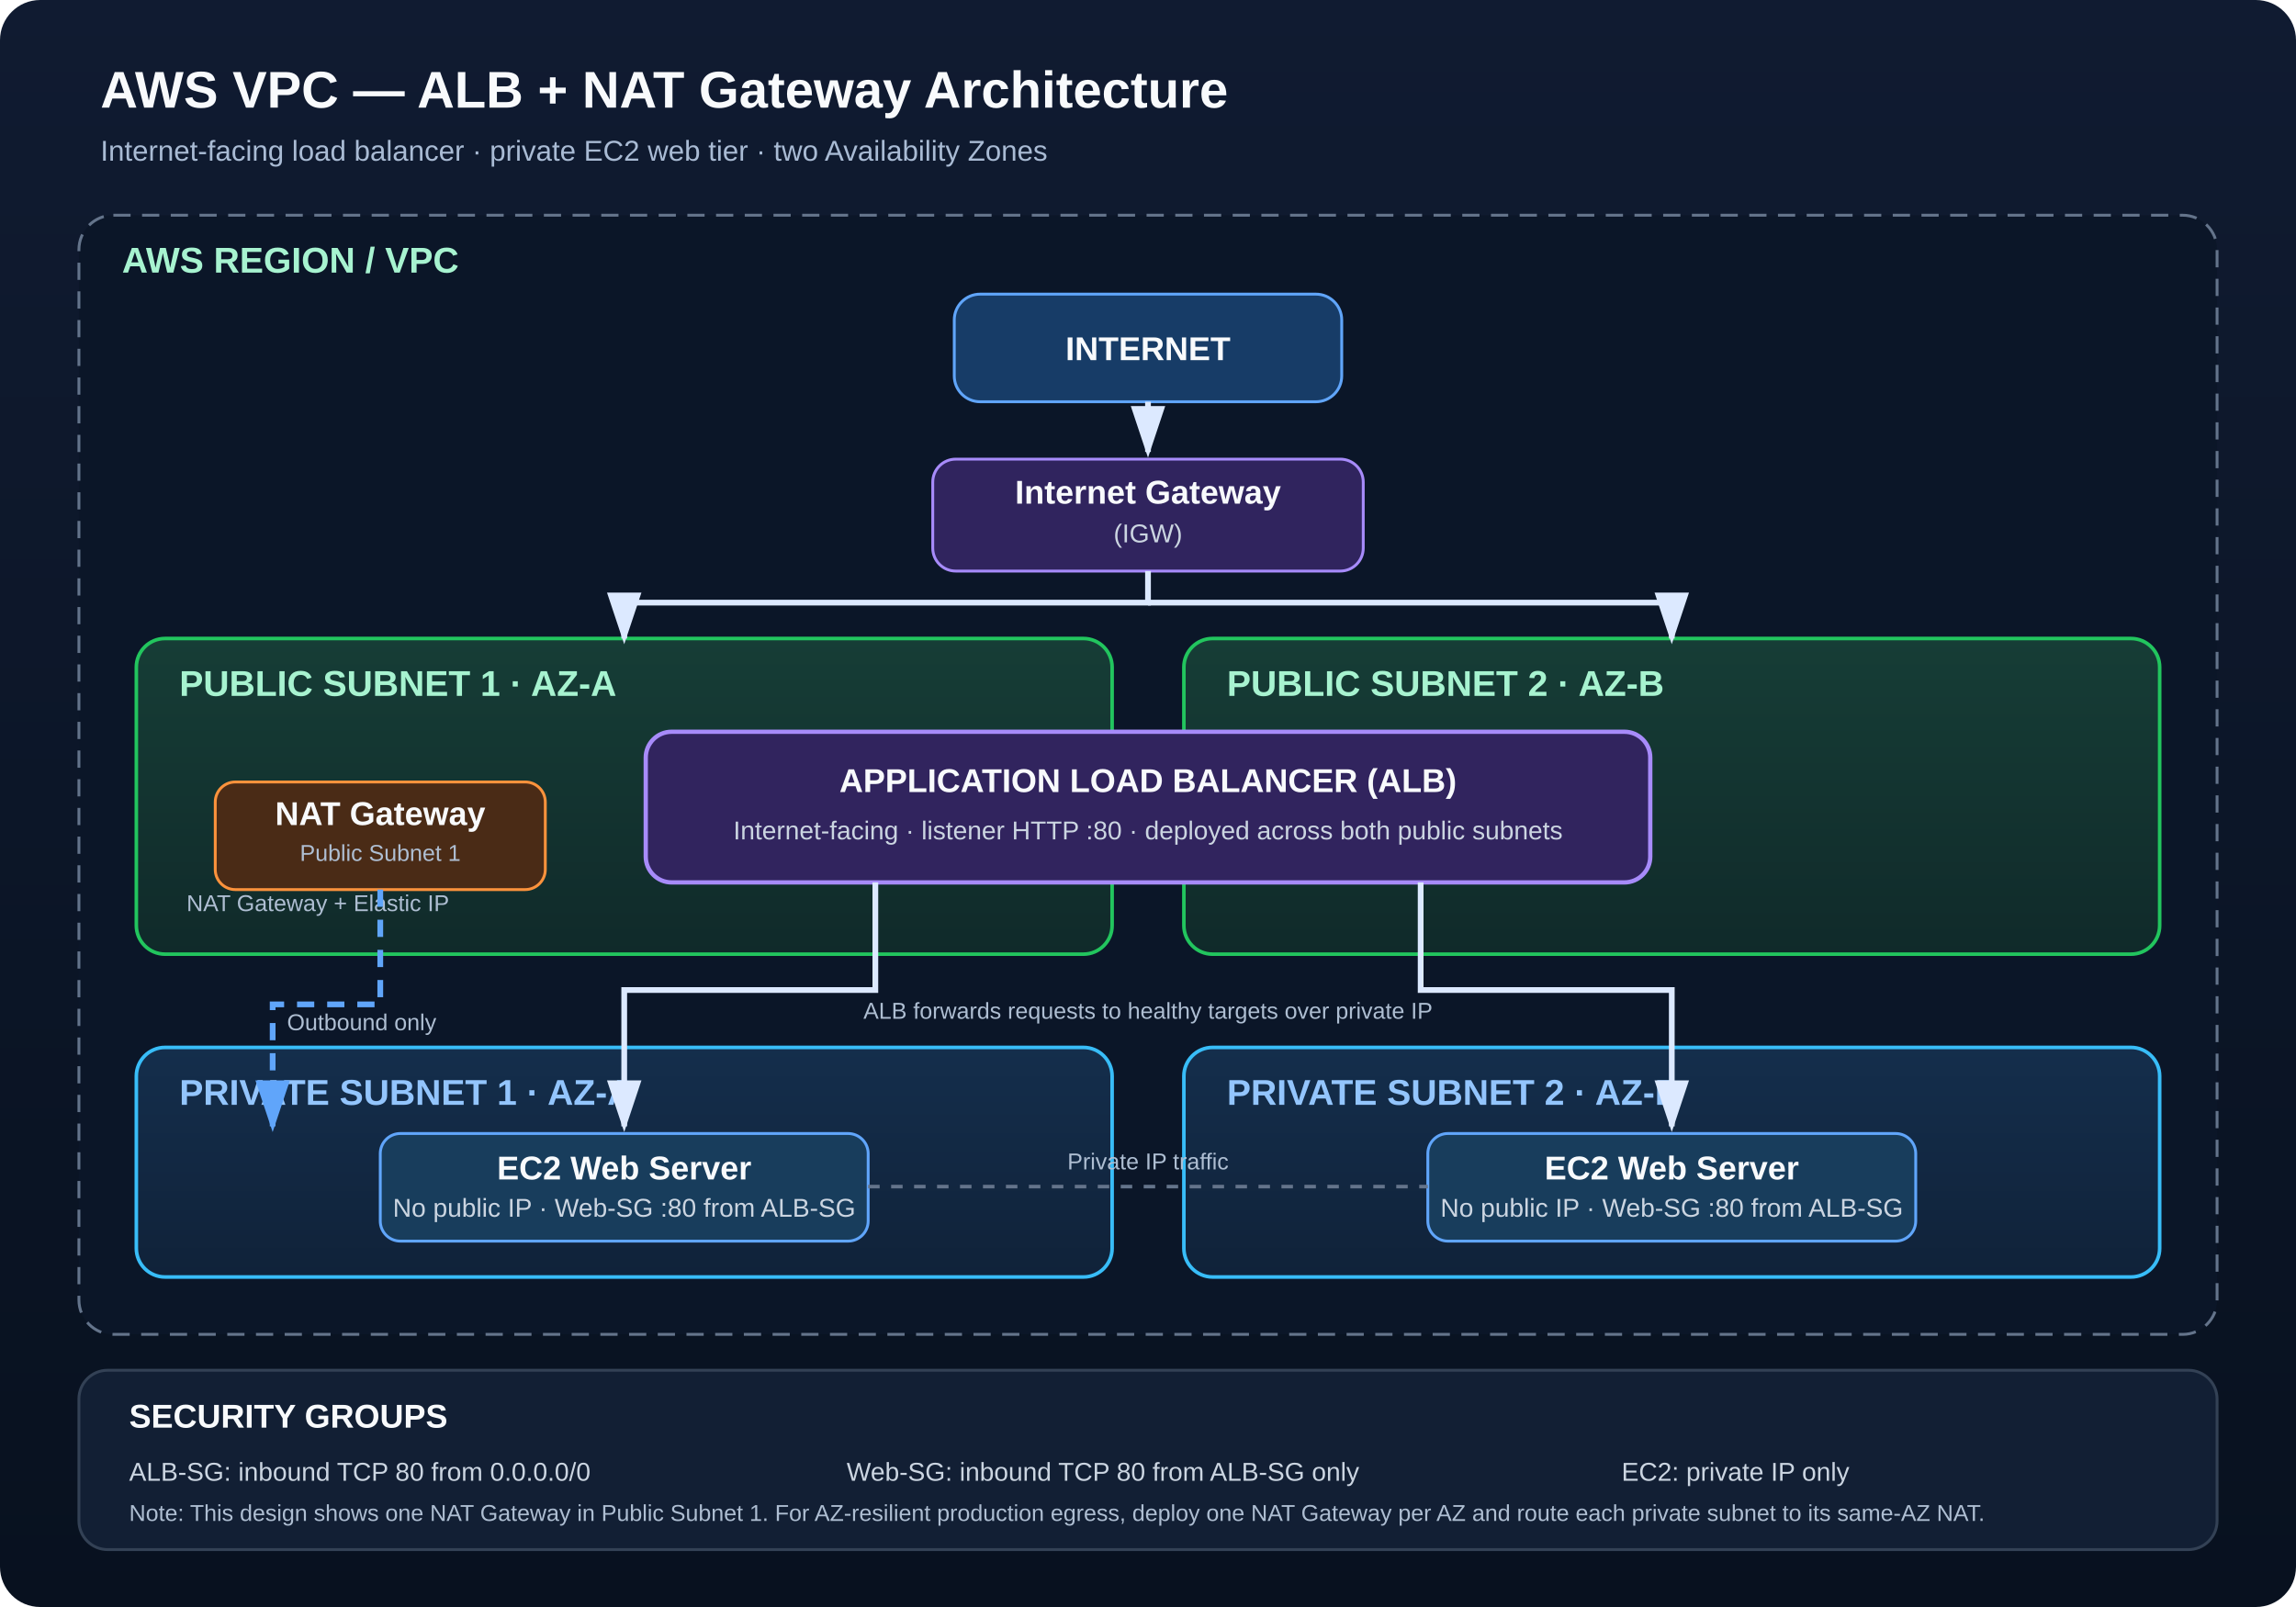
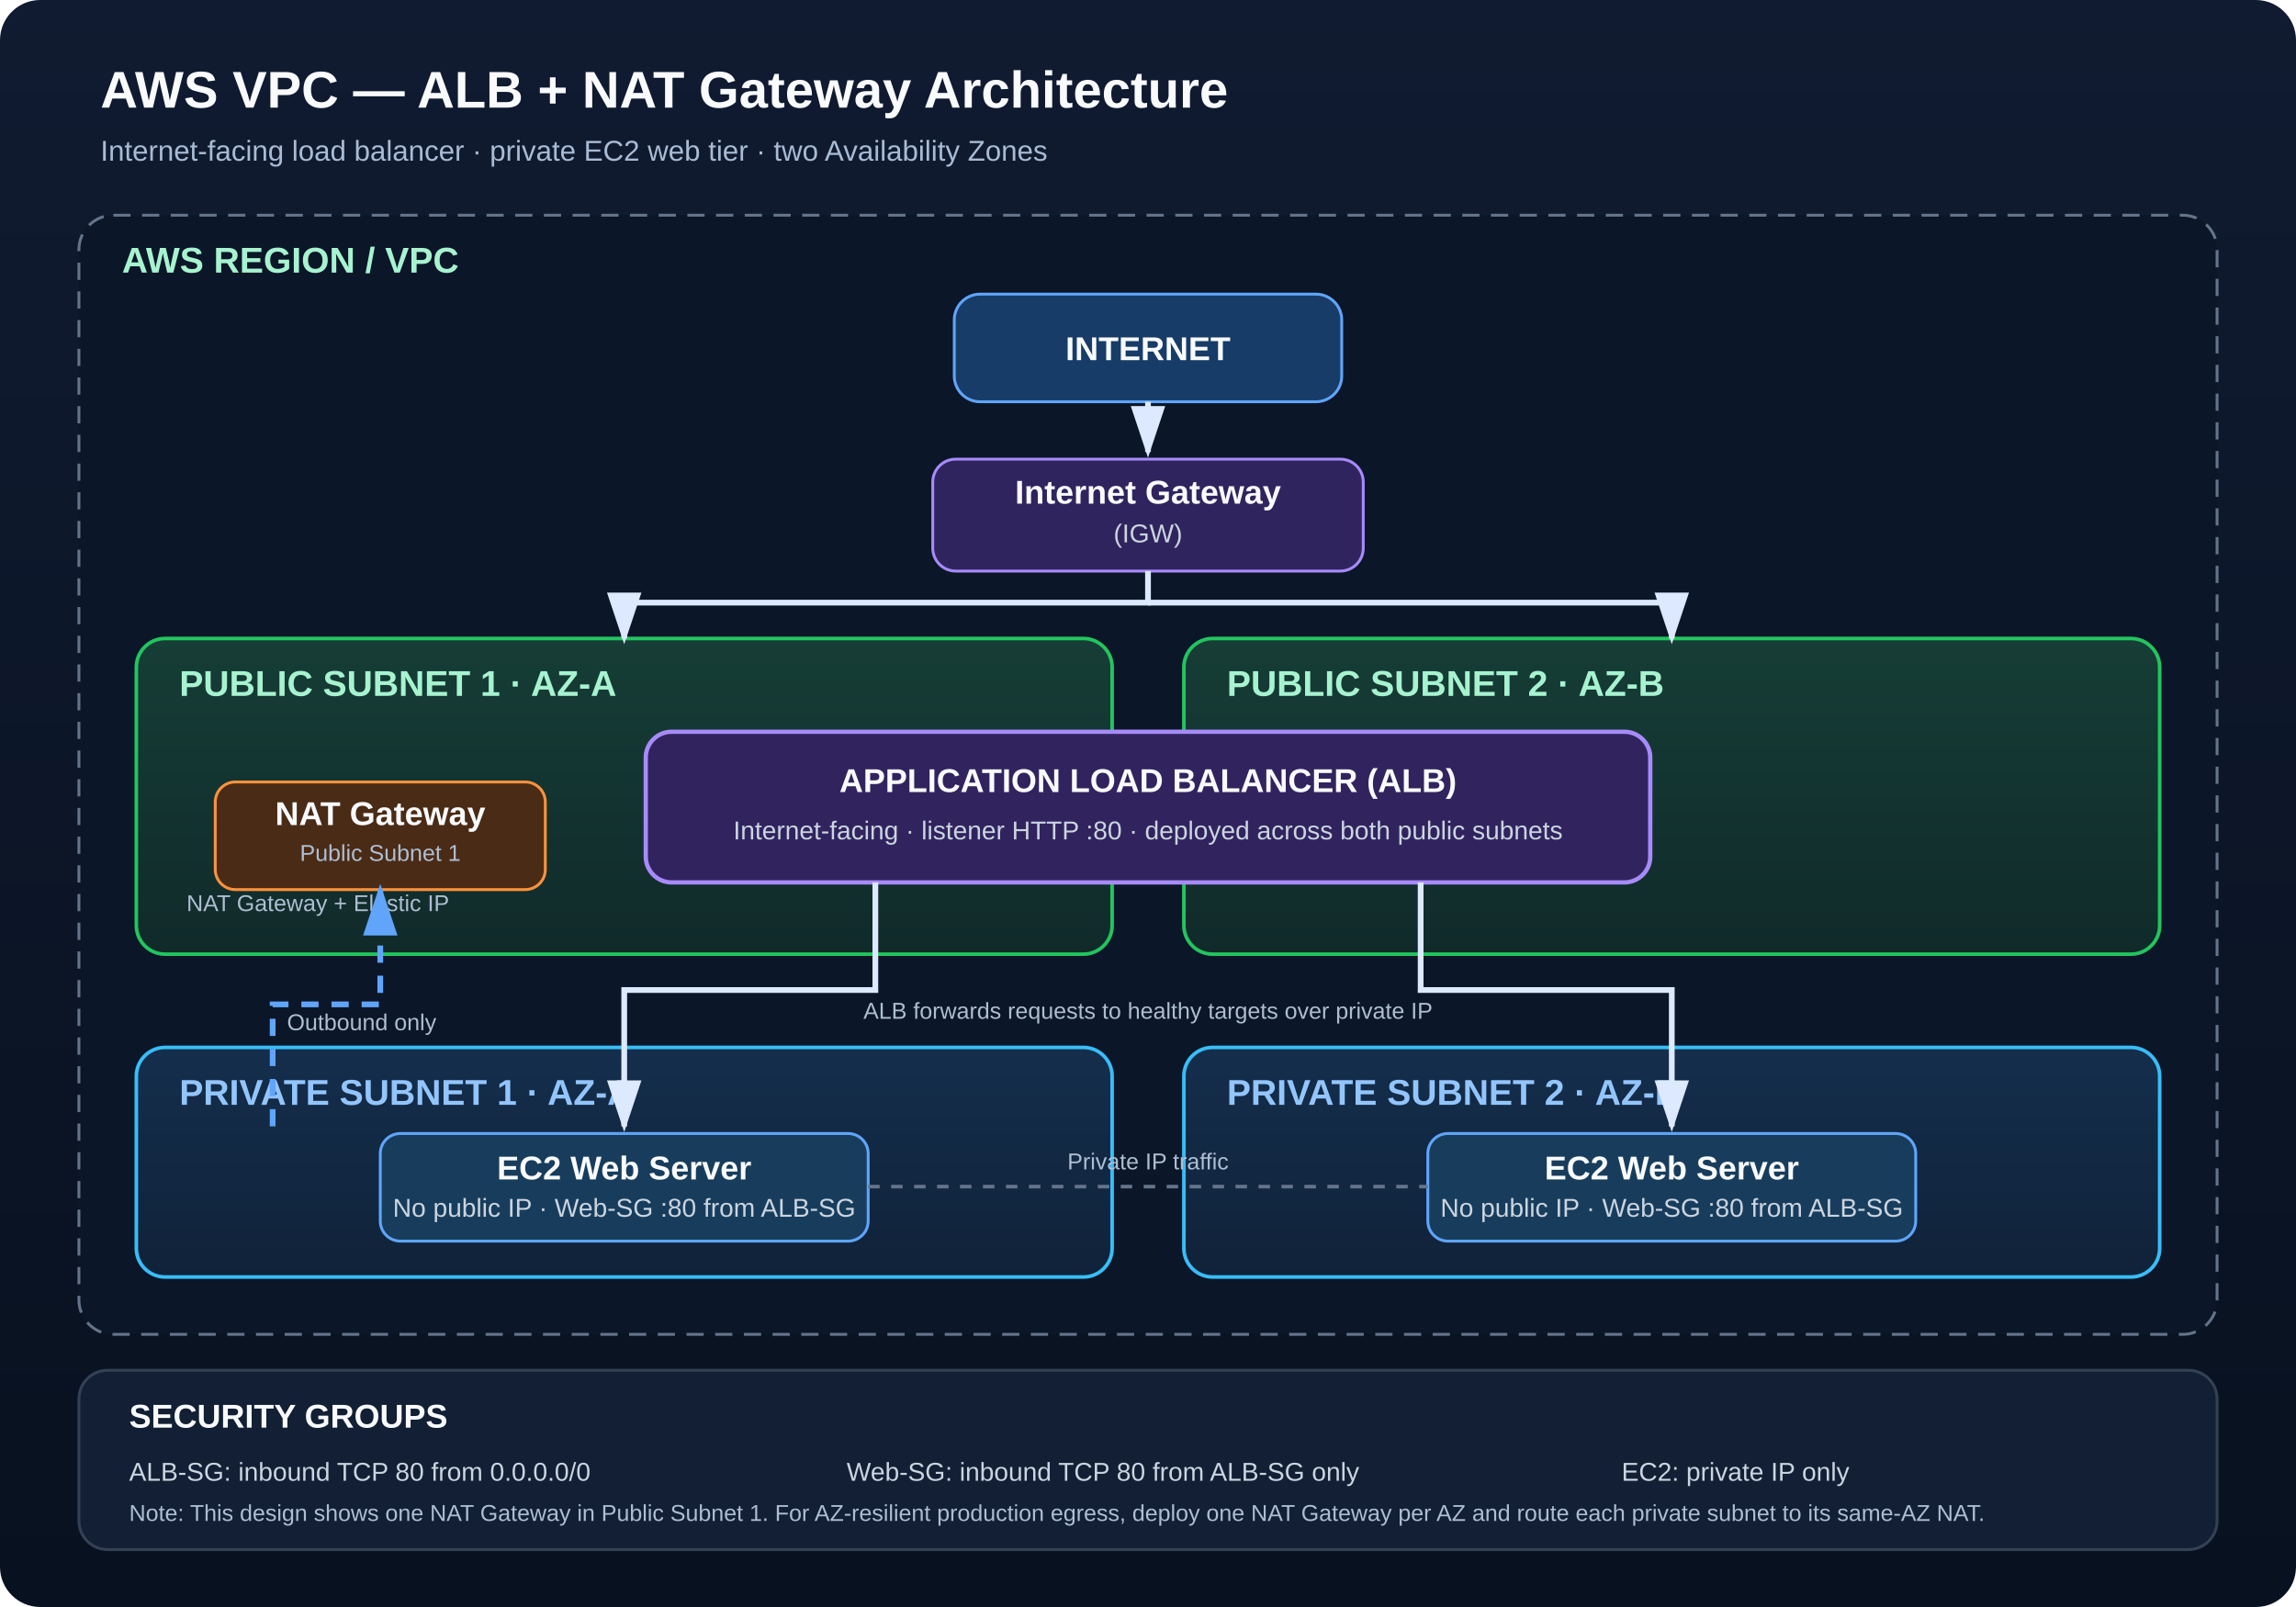
<svg xmlns="http://www.w3.org/2000/svg" width="1600" height="1120" viewBox="0 0 1600 1120">
  <defs>
    <linearGradient id="bg" x2="0" y2="1">
      <stop stop-color="#101b31" />
      <stop offset="1" stop-color="#08111f" />
    </linearGradient>
    <linearGradient id="pub" x2="0" y2="1">
      <stop stop-color="#163d36" />
      <stop offset="1" stop-color="#102a2a" />
    </linearGradient>
    <linearGradient id="priv" x2="0" y2="1">
      <stop stop-color="#142e4c" />
      <stop offset="1" stop-color="#102239" />
    </linearGradient>
    <marker id="arr" markerWidth="10" markerHeight="10" refX="8" refY="3" orient="auto">
      <path d="M0 0 L0 6 L9 3z" fill="#dce9ff" />
    </marker>
    <marker id="bluearr" markerWidth="10" markerHeight="10" refX="8" refY="3" orient="auto">
      <path d="M0 0 L0 6 L9 3z" fill="#60a5fa" />
    </marker>
    <style>
 .h{font:700 36px Arial,sans-serif;fill:#f8fafc}.sub{font:20px Arial,sans-serif;fill:#a9bbd4}
 .zone{font:700 25px Arial,sans-serif;fill:#a7f3d0}.privh{font:700 25px Arial,sans-serif;fill:#93c5fd}
 .label{font:700 23px Arial,sans-serif;fill:#f8fafc}.small{font:18px Arial,sans-serif;fill:#cbd5e1}
 .tiny{font:16px Arial,sans-serif;fill:#aebed2}.arrow{stroke:#dce9ff;stroke-width:4;fill:none;marker-end:url(#arr)}
 .out{stroke:#60a5fa;stroke-width:4;stroke-dasharray:12 9;fill:none;marker-end:url(#bluearr)}
 </style>
  </defs>
  <rect width="1600" height="1120" rx="28" fill="url(#bg)" />
  <text x="70" y="75" class="h">AWS VPC — ALB + NAT Gateway Architecture</text>
  <text x="70" y="112" class="sub">Internet-facing load balancer · private EC2 web tier · two Availability Zones</text>
  <rect x="55" y="150" width="1490" height="780" rx="24" fill="#0b1628" stroke="#64748b" stroke-width="2" stroke-dasharray="12 8" />
  <text x="85" y="190" class="zone">AWS REGION / VPC</text>
  <rect x="665" y="205" width="270" height="75" rx="18" fill="#173c67" stroke="#60a5fa" stroke-width="2" />
  <text x="800" y="251" text-anchor="middle" class="label">INTERNET</text>
  <path d="M800 280 V315" class="arrow" />
  <rect x="650" y="320" width="300" height="78" rx="16" fill="#30245e" stroke="#a78bfa" stroke-width="2" />
  <text x="800" y="351" text-anchor="middle" class="label">Internet Gateway</text>
  <text x="800" y="378" text-anchor="middle" class="small">(IGW)</text>
  <rect x="95" y="445" width="680" height="220" rx="20" fill="url(#pub)" stroke="#22c55e" stroke-width="2.5" />
  <rect x="825" y="445" width="680" height="220" rx="20" fill="url(#pub)" stroke="#22c55e" stroke-width="2.5" />
  <text x="125" y="485" class="zone">PUBLIC SUBNET 1 · AZ-A</text>
  <text x="855" y="485" class="zone">PUBLIC SUBNET 2 · AZ-B</text>
  <path d="M800 398 V420 H435 V445" class="arrow" />
  <path d="M800 420 H1165 V445" class="arrow" />
  <rect x="450" y="510" width="700" height="105" rx="18" fill="#31245e" stroke="#a78bfa" stroke-width="3" />
  <text x="800" y="552" text-anchor="middle" class="label">APPLICATION LOAD BALANCER (ALB)</text>
  <text x="800" y="585" text-anchor="middle" class="small">Internet-facing · listener HTTP :80 · deployed across both public subnets</text>
  <text x="130" y="635" class="tiny">NAT Gateway + Elastic IP</text>
  <rect x="150" y="545" width="230" height="75" rx="14" fill="#4a2b16" stroke="#fb923c" stroke-width="2" />
  <text x="265" y="575" text-anchor="middle" class="label">NAT Gateway</text>
  <text x="265" y="600" text-anchor="middle" class="tiny">Public Subnet 1</text>
  <rect x="95" y="730" width="680" height="160" rx="20" fill="url(#priv)" stroke="#38bdf8" stroke-width="2.5" />
  <rect x="825" y="730" width="680" height="160" rx="20" fill="url(#priv)" stroke="#38bdf8" stroke-width="2.5" />
  <text x="125" y="770" class="privh">PRIVATE SUBNET 1 · AZ-A</text>
  <text x="855" y="770" class="privh">PRIVATE SUBNET 2 · AZ-B</text>
  <rect x="265" y="790" width="340" height="75" rx="14" fill="#183d5c" stroke="#60a5fa" stroke-width="2" />
  <rect x="995" y="790" width="340" height="75" rx="14" fill="#183d5c" stroke="#60a5fa" stroke-width="2" />
  <text x="435" y="822" text-anchor="middle" class="label">EC2 Web Server</text>
  <text x="435" y="848" text-anchor="middle" class="small">No public IP · Web-SG :80 from ALB-SG</text>
  <text x="1165" y="822" text-anchor="middle" class="label">EC2 Web Server</text>
  <text x="1165" y="848" text-anchor="middle" class="small">No public IP · Web-SG :80 from ALB-SG</text>
  <path d="M610 615 V690 H435 V785" class="arrow" />
  <path d="M990 615 V690 H1165 V785" class="arrow" />
  <text x="800" y="710" text-anchor="middle" class="tiny">ALB forwards requests to healthy targets over private IP</text>
-   <path d="M265 620 V700 H190 V785" class="out" />
+   <path d="M190 785 V700 H265 V620" class="out" />
  <text x="200" y="718" class="tiny" fill="#93c5fd">Outbound only</text>
  <path d="M605 827 H995" stroke="#64748b" stroke-width="2.5" stroke-dasharray="8 8" fill="none" />
  <text x="800" y="815" text-anchor="middle" class="tiny">Private IP traffic</text>
  <rect x="55" y="955" width="1490" height="125" rx="20" fill="#121f34" stroke="#334155" stroke-width="2" />
  <text x="90" y="995" class="label">SECURITY GROUPS</text>
  <text x="90" y="1032" class="small">ALB-SG: inbound TCP 80 from 0.0.0.0/0</text>
  <text x="590" y="1032" class="small">Web-SG: inbound TCP 80 from ALB-SG only</text>
  <text x="1130" y="1032" class="small">EC2: private IP only</text>
  <text x="90" y="1060" class="tiny">Note: This design shows one NAT Gateway in Public Subnet 1. For AZ-resilient production egress, deploy one NAT Gateway per AZ and route each private subnet to its same-AZ NAT.</text>
</svg>
